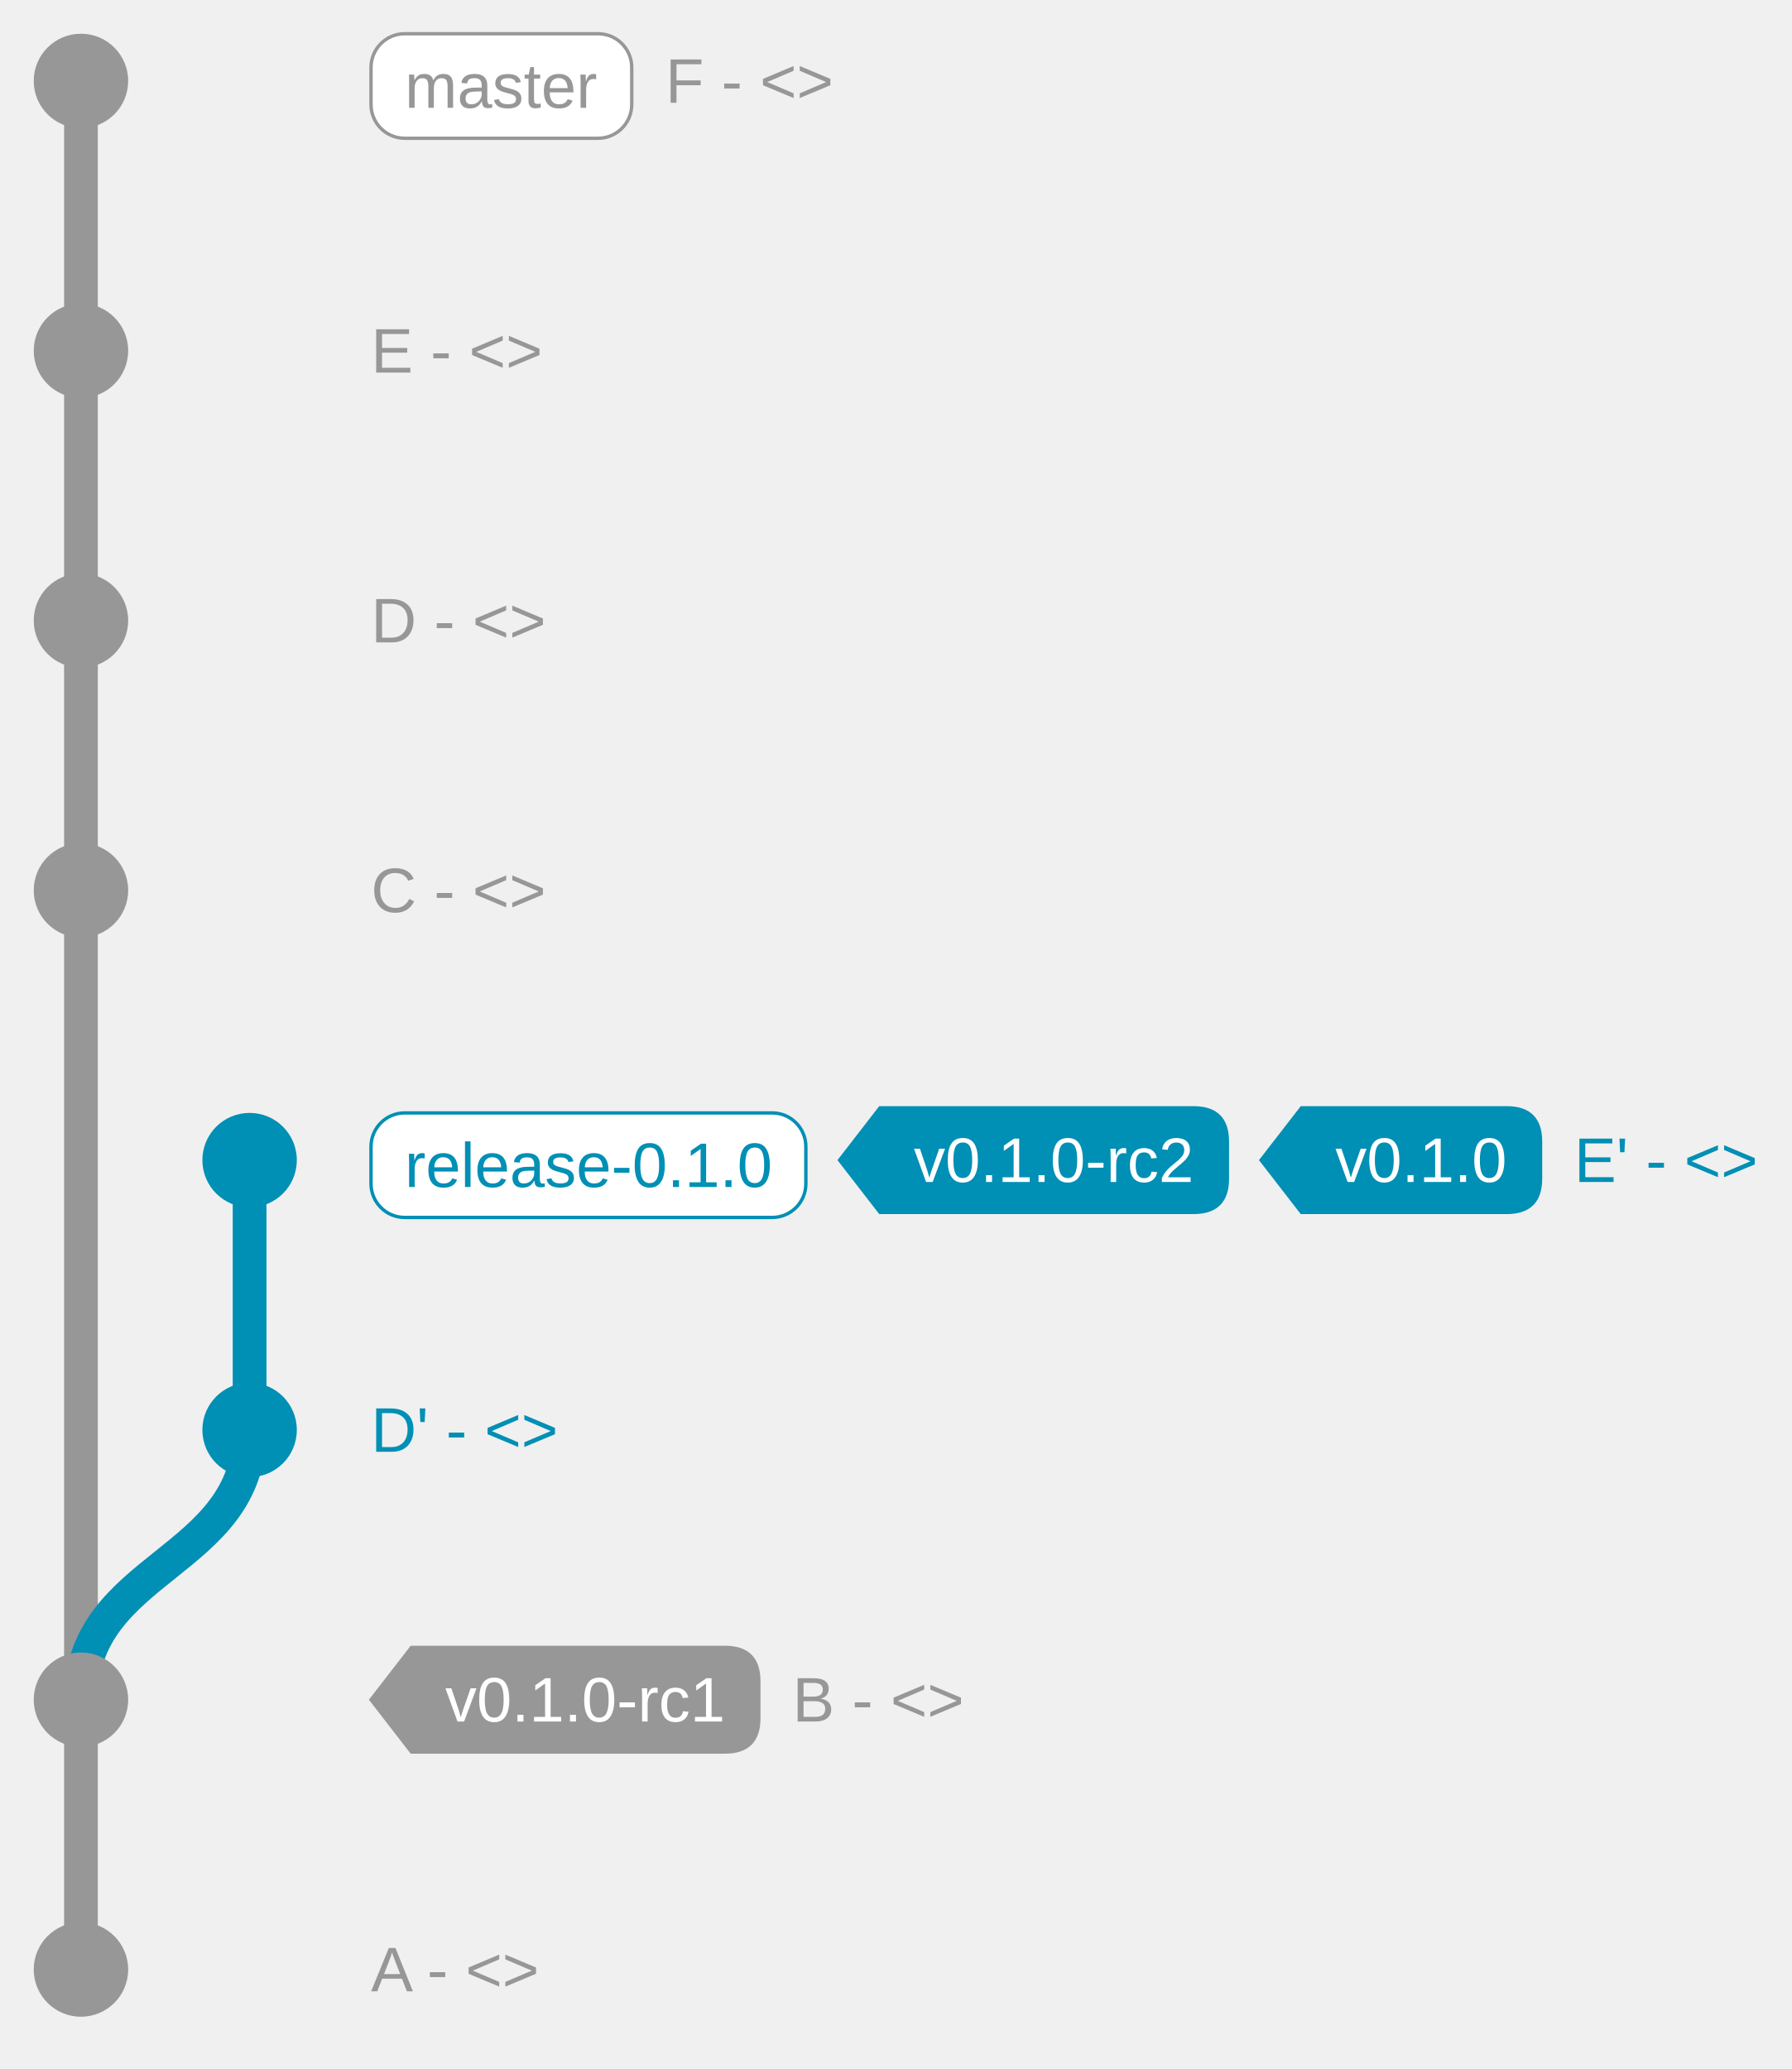
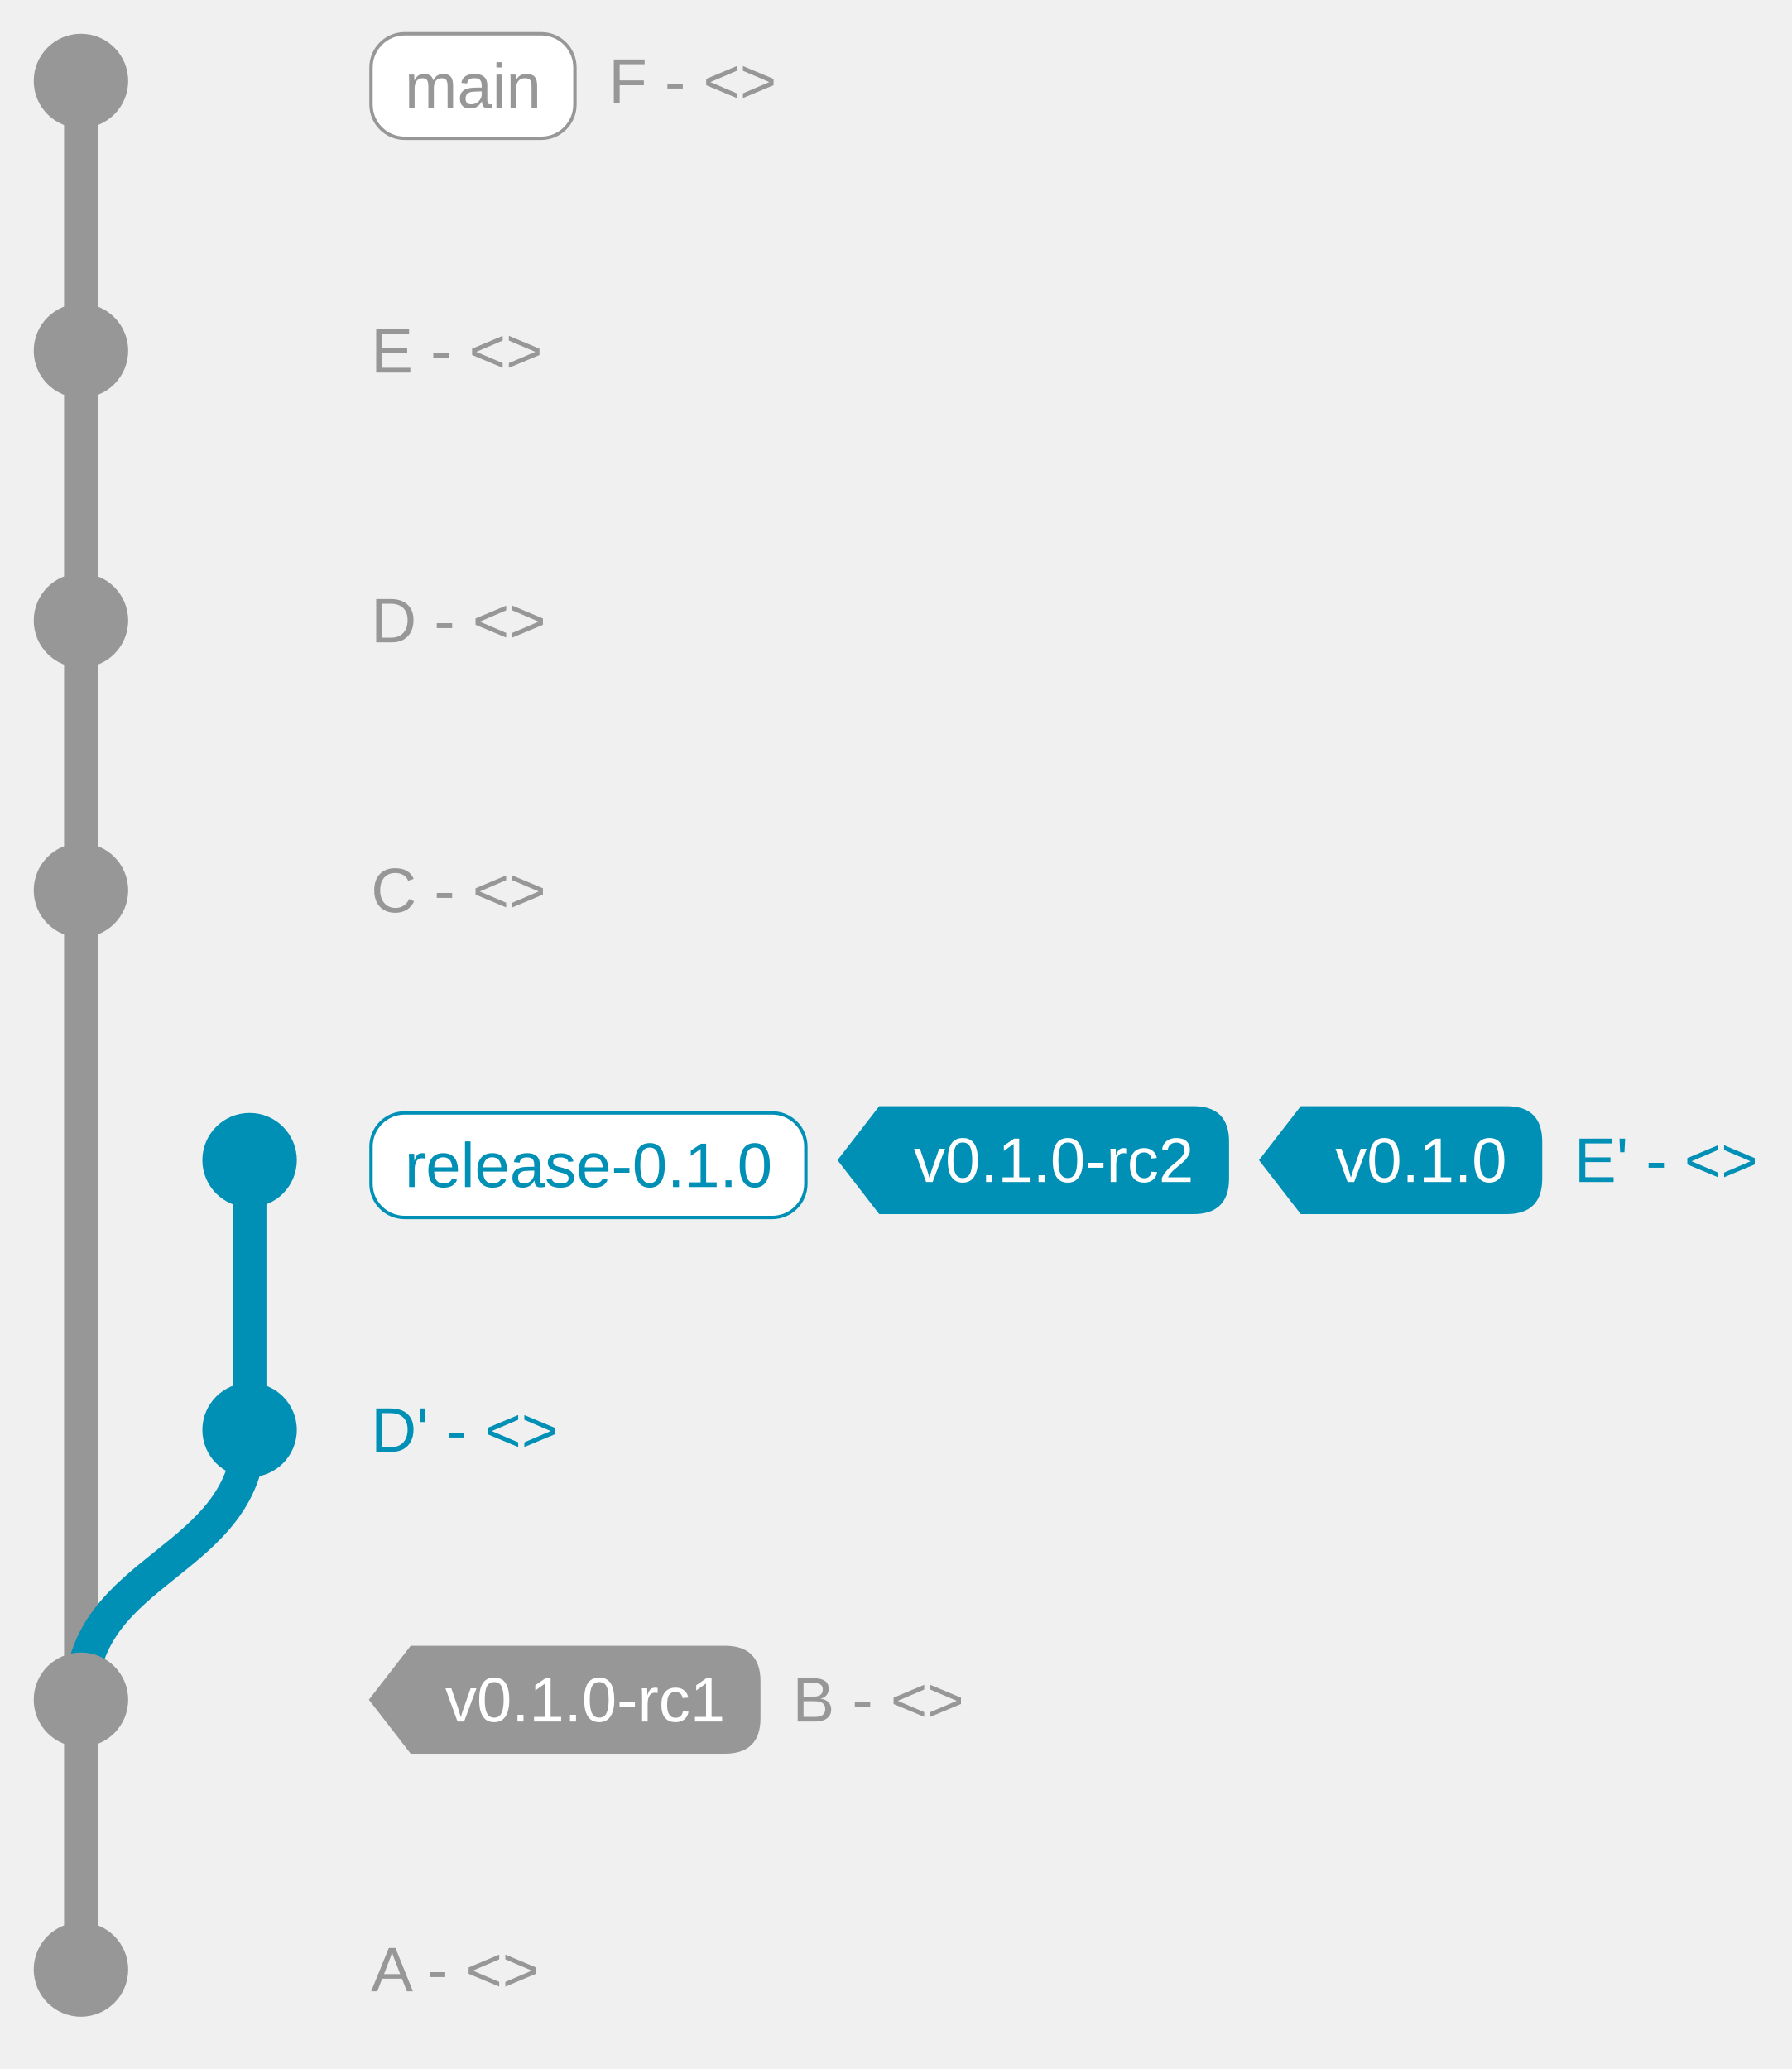
<svg xmlns="http://www.w3.org/2000/svg" xmlns:xlink="http://www.w3.org/1999/xlink" width="531.125" height="613.5">
  <g fill="transparent" stroke-width="10">
    <path d="M24 584V104 24" stroke="#979797" />
    <path d="M24 504c0-40 50-40 50-80v-80" stroke="#008fb5" />
  </g>
  <g transform="translate(10 570)">
    <defs>
      <clipPath id="b">
        <use href="#a" xlink:href="#a" />
      </clipPath>
      <circle cx="14" cy="14" r="14" id="a" fill="#979797" />
    </defs>
    <use href="#a" xlink:href="#a" clip-path="url(#b)" stroke-width="0" />
  </g>
  <text alignment-baseline="central" dominant-baseline="central" fill="#979797" style="font:14pt Arial" transform="translate(110 584)">
        A - &lt;&gt;
    </text>
  <g transform="translate(10 490)">
    <defs>
      <clipPath id="d">
        <use href="#c" xlink:href="#c" />
      </clipPath>
      <circle cx="14" cy="14" r="14" id="c" fill="#979797" />
    </defs>
    <use href="#c" xlink:href="#c" clip-path="url(#d)" stroke-width="0" />
  </g>
  <text alignment-baseline="central" dominant-baseline="central" fill="#979797" style="font:14pt Arial" transform="translate(234.969 504)">
        B - &lt;&gt;
    </text>
  <g data-offset="12">
    <path d="M110 504l12 15.5h92.969q10 0 10-10v-11q0-10-10-10H122h0z" fill="#979797" stroke="#979797" />
    <text alignment-baseline="central" dominant-baseline="central" fill="#fff" style="font:14pt Arial" x="22" transform="translate(110 504)">
            v0.1.0-rc1
        </text>
  </g>
  <g transform="translate(60 410)">
    <defs>
      <clipPath id="f">
        <use href="#e" xlink:href="#e" />
      </clipPath>
      <circle cx="14" cy="14" r="14" id="e" fill="#008fb5" />
    </defs>
    <use href="#e" xlink:href="#e" clip-path="url(#f)" stroke-width="0" />
  </g>
  <text alignment-baseline="central" dominant-baseline="central" fill="#008fb5" style="font:14pt Arial" transform="translate(110 424)">
        D' - &lt;&gt;
    </text>
  <g transform="translate(60 330)">
    <defs>
      <clipPath id="h">
        <use href="#g" xlink:href="#g" />
      </clipPath>
      <circle cx="14" cy="14" r="14" id="g" fill="#008fb5" />
    </defs>
    <use href="#g" xlink:href="#g" clip-path="url(#h)" stroke-width="0" />
  </g>
  <text alignment-baseline="central" dominant-baseline="central" fill="#008fb5" style="font:14pt Arial" transform="translate(466.734 344)">
        E' - &lt;&gt;
    </text>
  <g transform="translate(110 330)">
    <rect width="128.922" height="31" rx="10" fill="#fff" stroke="#008fb5" />
    <text alignment-baseline="central" dominant-baseline="central" fill="#008fb5" style="font:14pt Arial" x="10" y="15.5">
            release-0.1.0
        </text>
  </g>
  <g data-offset="12">
    <path d="M248.922 344l12 15.5h92.969q10 0 10-10v-11q0-10-10-10h-92.97 0z" fill="#008fb5" stroke="#008fb5" />
    <text alignment-baseline="central" dominant-baseline="central" fill="#fff" style="font:14pt Arial" x="22" transform="translate(248.922 344)">
            v0.1.0-rc2
        </text>
  </g>
  <g data-offset="12">
    <path d="M373.89 344l12 15.5h60.844q10 0 10-10v-11q0-10-10-10h-60.843 0z" fill="#008fb5" stroke="#008fb5" />
    <text alignment-baseline="central" dominant-baseline="central" fill="#fff" style="font:14pt Arial" x="22" transform="translate(373.89 344)">
            v0.1.0
        </text>
  </g>
  <g>
    <g transform="translate(10 250)">
      <defs>
        <clipPath id="j">
          <use href="#i" xlink:href="#i" />
        </clipPath>
        <circle cx="14" cy="14" r="14" id="i" fill="#979797" />
      </defs>
      <use href="#i" xlink:href="#i" clip-path="url(#j)" stroke-width="0" />
    </g>
    <text alignment-baseline="central" dominant-baseline="central" fill="#979797" style="font:14pt Arial" transform="translate(110 264)">
            C - &lt;&gt;
        </text>
  </g>
  <g>
    <g transform="translate(10 170)">
      <defs>
        <clipPath id="l">
          <use href="#k" xlink:href="#k" />
        </clipPath>
        <circle cx="14" cy="14" r="14" id="k" fill="#979797" />
      </defs>
      <use href="#k" xlink:href="#k" clip-path="url(#l)" stroke-width="0" />
    </g>
    <text alignment-baseline="central" dominant-baseline="central" fill="#979797" style="font:14pt Arial" transform="translate(110 184)">
            D - &lt;&gt;
        </text>
  </g>
  <g>
    <g transform="translate(10 90)">
      <defs>
        <clipPath id="n">
          <use href="#m" xlink:href="#m" />
        </clipPath>
        <circle cx="14" cy="14" r="14" id="m" fill="#979797" />
      </defs>
      <use href="#m" xlink:href="#m" clip-path="url(#n)" stroke-width="0" />
    </g>
    <text alignment-baseline="central" dominant-baseline="central" fill="#979797" style="font:14pt Arial" transform="translate(110 104)">
            E - &lt;&gt;
        </text>
  </g>
  <g>
    <g transform="translate(10 10)">
      <defs>
        <clipPath id="p">
          <use href="#o" xlink:href="#o" />
        </clipPath>
        <circle cx="14" cy="14" r="14" id="o" fill="#979797" />
      </defs>
      <use href="#o" xlink:href="#o" clip-path="url(#p)" stroke-width="0" />
    </g>
-     <text alignment-baseline="central" dominant-baseline="central" fill="#979797" style="font:14pt Arial" transform="translate(197.297 24)">
+     <text alignment-baseline="central" dominant-baseline="central" fill="#979797" style="font:14pt Arial" transform="translate(180.453 24)">
            F - &lt;&gt;
        </text>
    <g transform="translate(110 10)">
-       <rect width="77.297" height="31" rx="10" fill="#fff" stroke="#979797" />
+       <rect width="60.453" height="31" rx="10" fill="#fff" stroke="#979797" />
      <text alignment-baseline="central" dominant-baseline="central" fill="#979797" style="font:14pt Arial" x="10" y="15.5">
-                 master
+                 main
            </text>
    </g>
  </g>
</svg>
